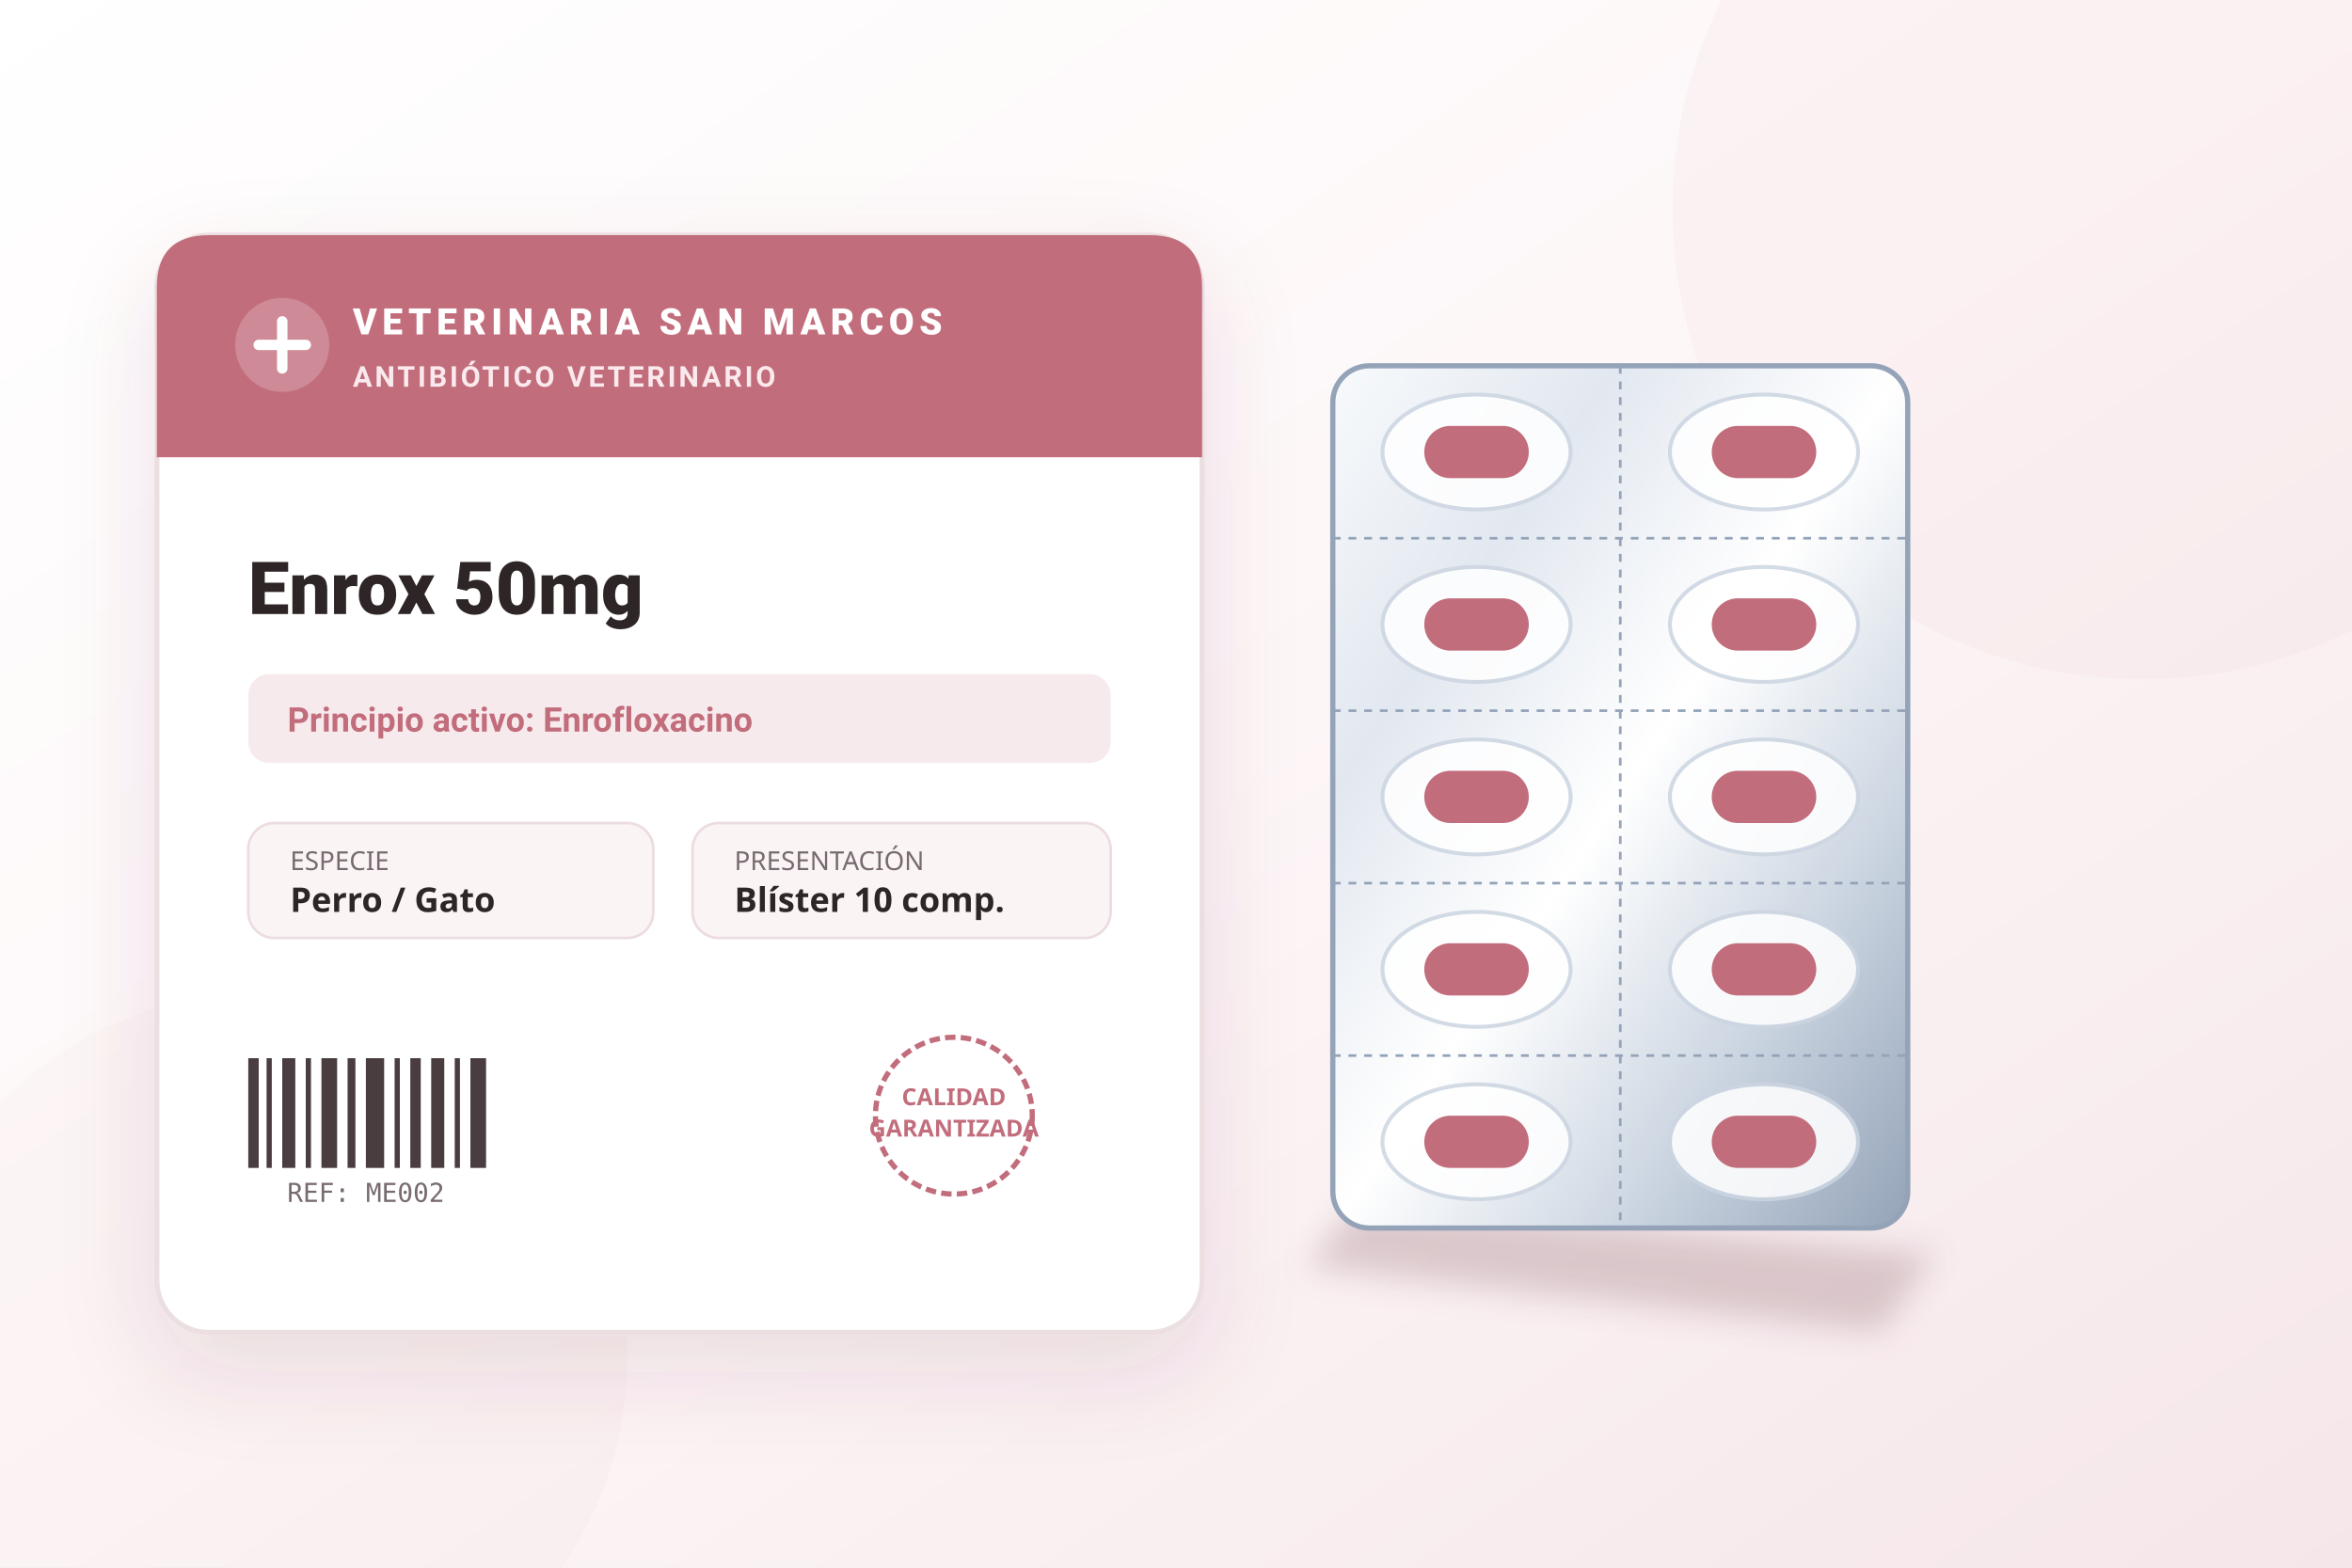
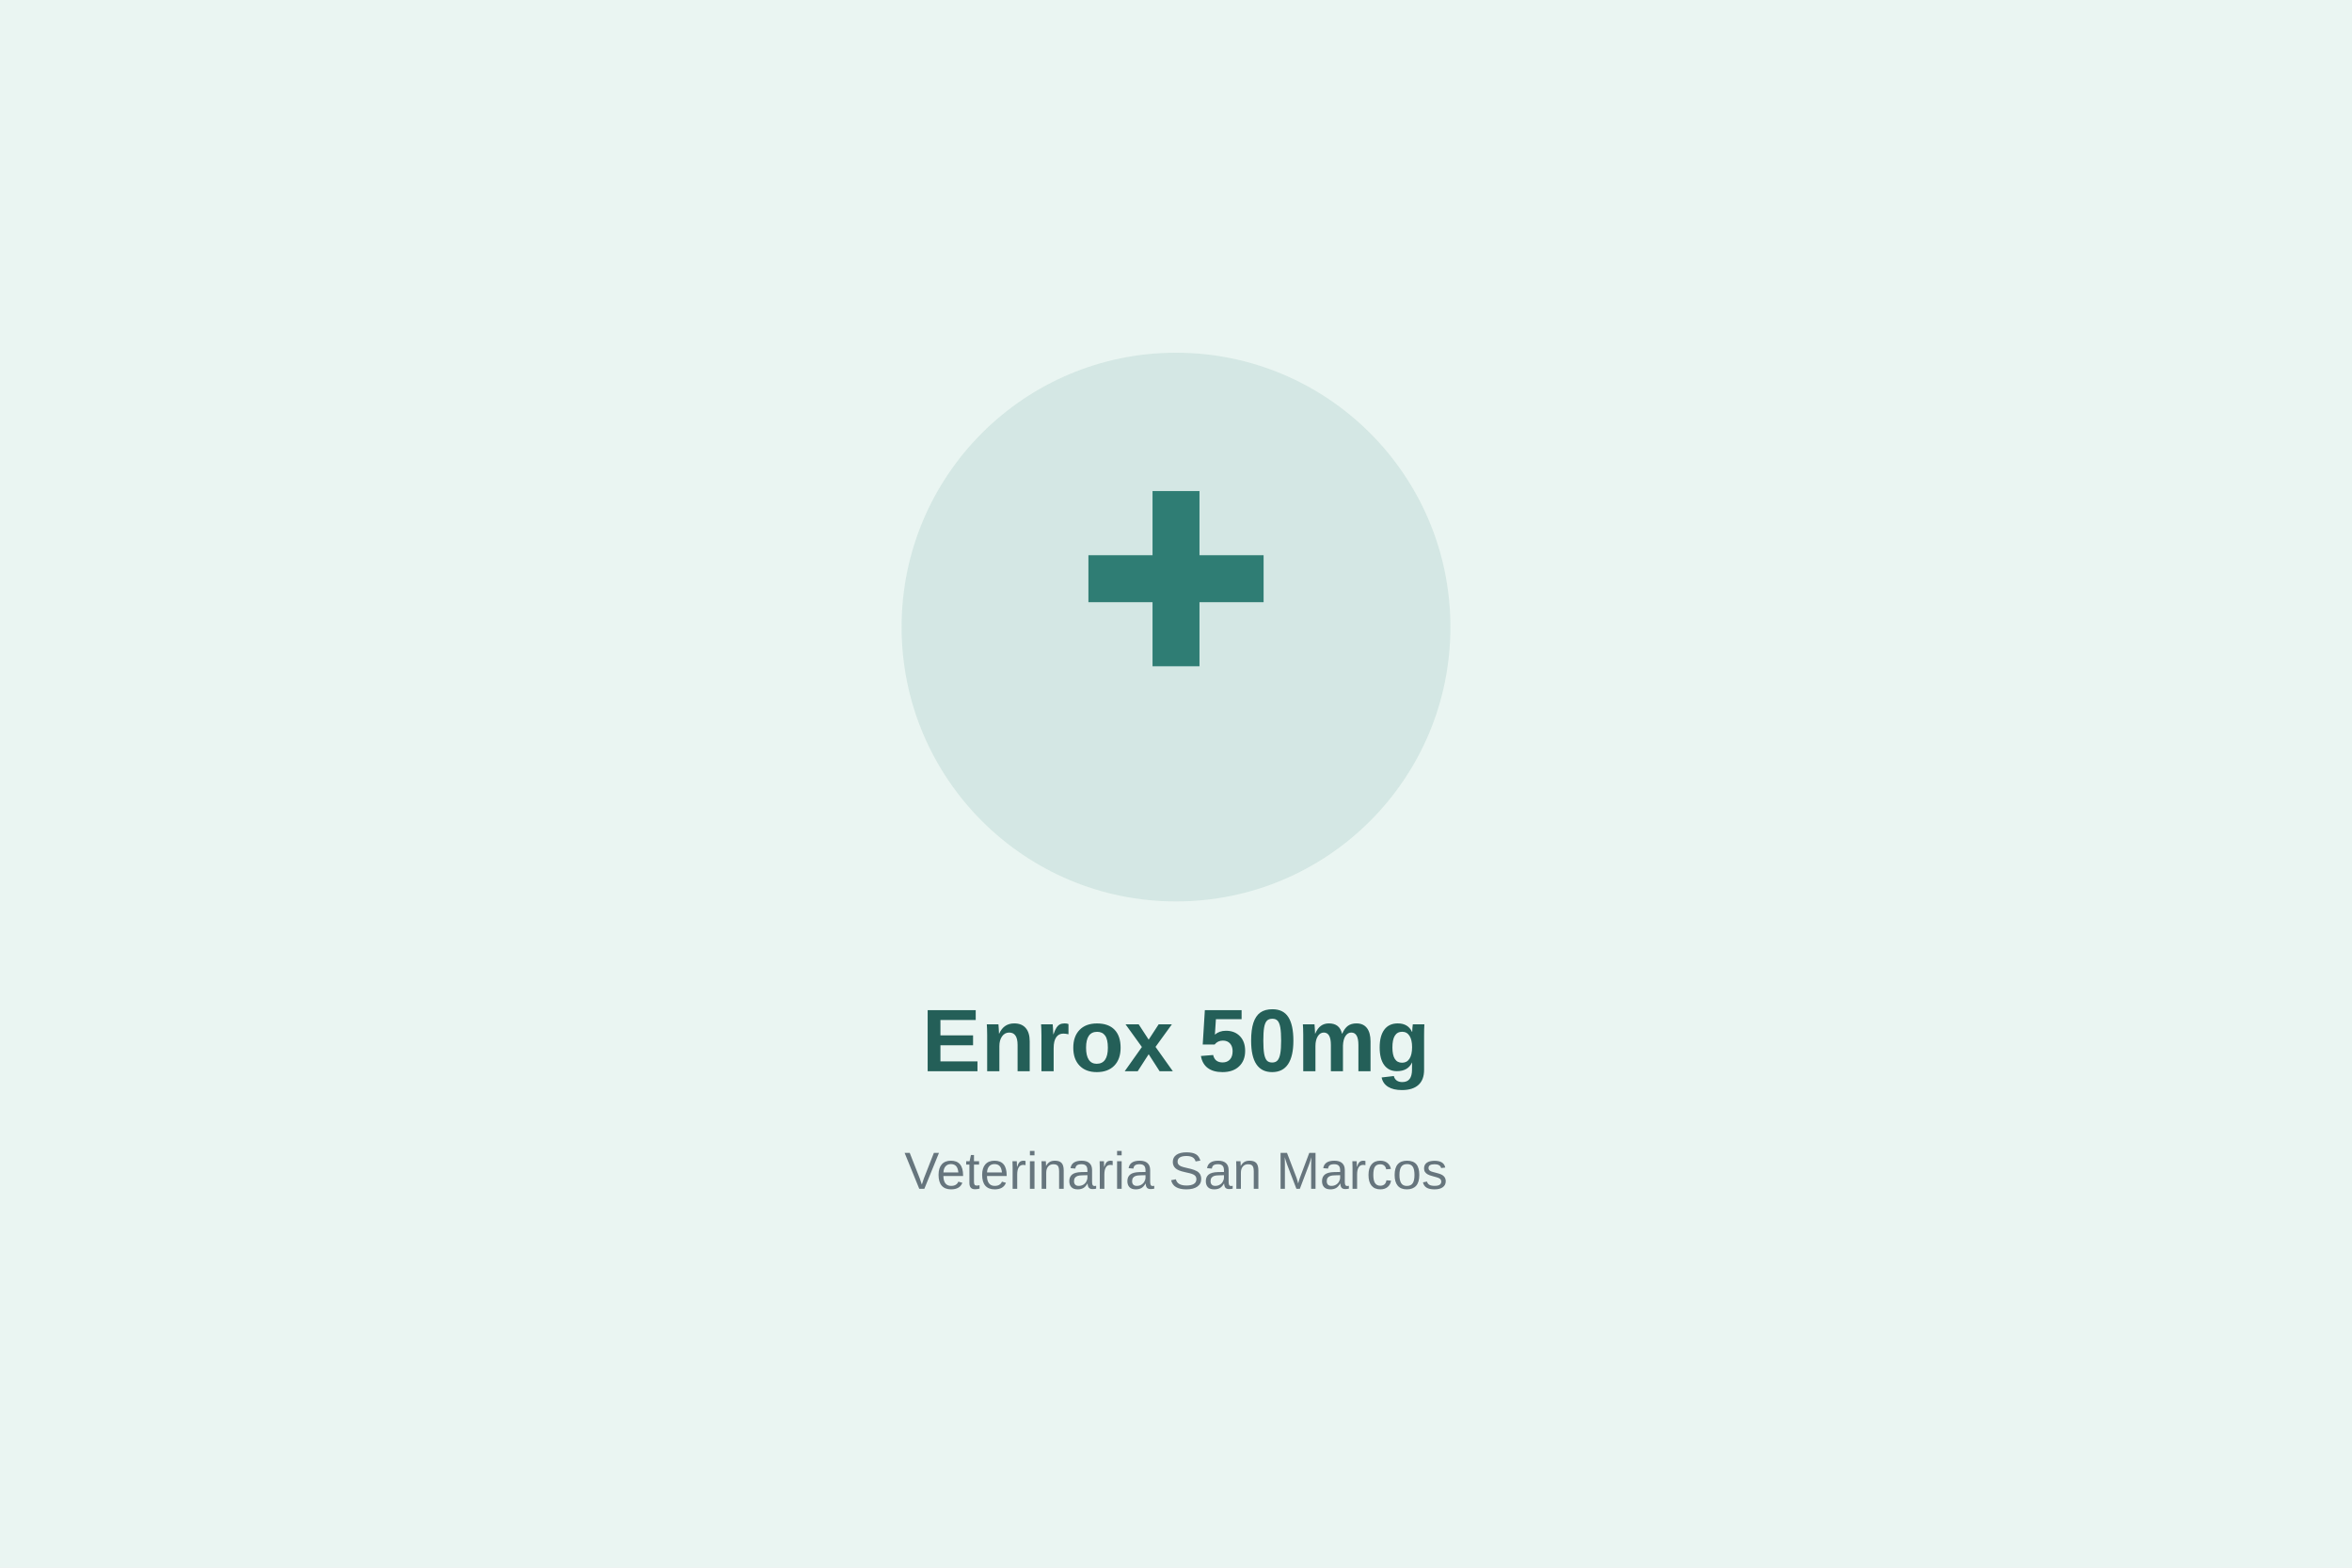
<svg xmlns="http://www.w3.org/2000/svg" width="900" height="600" viewBox="0 0 900 600">
-   <defs>
-     <linearGradient id="bgGrad" x1="0%" y1="0%" x2="100%" y2="100%">
-       <stop offset="0%" stop-color="#ffffff" />
-       <stop offset="50%" stop-color="#fdf6f7" />
-       <stop offset="100%" stop-color="#f5e6e9" />
-     </linearGradient>
-     <filter id="cardShadow" x="-10%" y="-10%" width="130%" height="130%">
-       <feDropShadow dx="0" dy="14" stdDeviation="18" flood-color="#733b47" flood-opacity="0.12" />
-     </filter>
-   </defs>
-   <rect width="900" height="600" fill="url(#bgGrad)" />
-   <circle cx="820" cy="80" r="180" fill="#c26d7c" opacity="0.04" />
-   <circle cx="100" cy="520" r="140" fill="#c26d7c" opacity="0.03" />
-   <g transform="translate(60, 90)" filter="url(#cardShadow)">
-     <rect x="0" y="0" width="400" height="420" rx="20" fill="#ffffff" stroke="#ecdfe2" stroke-width="2" />
-     <path d="M 0,20 Q 0,0 20,0 L 380,0 Q 400,0 400,20 L 400,85 L 0,85 Z" fill="#c26d7c" />
-     <g transform="translate(30, 24)">
-       <circle cx="18" cy="18" r="18" fill="#ffffff" opacity="0.2" />
-       <path d="M18,9 L18,27 M9,18 L27,18" stroke="#ffffff" stroke-width="4" stroke-linecap="round" />
-     </g>
-     <text x="75" y="38" font-family="'Segoe UI', Roboto, sans-serif" font-size="14" font-weight="800" fill="#ffffff" letter-spacing="2">VETERINARIA SAN MARCOS</text>
-     <text x="75" y="58" font-family="'Segoe UI', Roboto, sans-serif" font-size="11" font-weight="600" fill="#faeaed" letter-spacing="1">ANTIBIÓTICO VETERINARIO</text>
-     <text x="35" y="145" font-family="'Segoe UI', Roboto, sans-serif" font-size="28" font-weight="800" fill="#2e2528">Enrox 50mg</text>
-     <rect x="35" y="168" width="330" height="34" rx="8" fill="#f7eaed" />
-     <text x="50" y="190" font-family="'Segoe UI', Roboto, sans-serif" font-size="13" font-weight="600" fill="#c26d7c">Principio activo: Enrofloxacino</text>
-     <g transform="translate(35, 225)">
-       <rect x="0" y="0" width="155" height="44" rx="10" fill="#faf4f5" stroke="#ecdce0" stroke-width="1" />
-       <text x="16" y="18" font-family="'Segoe UI', sans-serif" font-size="10" fill="#786b6f">ESPECIE</text>
-       <text x="16" y="34" font-family="'Segoe UI', sans-serif" font-size="13" font-weight="700" fill="#2e2528">Perro / Gato</text>
-       <rect x="170" y="0" width="160" height="44" rx="10" fill="#faf4f5" stroke="#ecdce0" stroke-width="1" />
-       <text x="186" y="18" font-family="'Segoe UI', sans-serif" font-size="10" fill="#786b6f">PRESENTACIÓN</text>
-       <text x="186" y="34" font-family="'Segoe UI', sans-serif" font-size="13" font-weight="700" fill="#2e2528">Blíster 10 comp.</text>
-     </g>
-     <g transform="translate(35, 305)">
-       <rect x="0" y="10" width="4" height="42" fill="#4a3e41" />
-       <rect x="7" y="10" width="2" height="42" fill="#4a3e41" />
-       <rect x="13" y="10" width="5" height="42" fill="#4a3e41" />
-       <rect x="22" y="10" width="2" height="42" fill="#4a3e41" />
-       <rect x="28" y="10" width="6" height="42" fill="#4a3e41" />
-       <rect x="38" y="10" width="3" height="42" fill="#4a3e41" />
-       <rect x="45" y="10" width="7" height="42" fill="#4a3e41" />
-       <rect x="56" y="10" width="2" height="42" fill="#4a3e41" />
-       <rect x="62" y="10" width="4" height="42" fill="#4a3e41" />
-       <rect x="70" y="10" width="5" height="42" fill="#4a3e41" />
-       <rect x="79" y="10" width="2" height="42" fill="#4a3e41" />
-       <rect x="85" y="10" width="6" height="42" fill="#4a3e41" />
-       <text x="45" y="65" text-anchor="middle" font-family="monospace" font-size="10" fill="#786b6f">REF: ME002</text>
-       <circle cx="270" cy="32" r="30" fill="none" stroke="#c26d7c" stroke-width="2" stroke-dasharray="4,2" />
-       <text x="270" y="28" text-anchor="middle" font-family="'Segoe UI', sans-serif" font-size="9" font-weight="800" fill="#c26d7c">CALIDAD</text>
-       <text x="270" y="40" text-anchor="middle" font-family="'Segoe UI', sans-serif" font-size="9" font-weight="800" fill="#c26d7c">GARANTIZADA</text>
-     </g>
-   </g>
-   <g transform="translate(470, 90)">
-     <polygon points="50,370 270,390 250,420 30,395" fill="#6e3d46" opacity="0.22" filter="blur(6px)" />
-     <defs>
-       <linearGradient id="foilGrad" x1="0%" y1="0%" x2="100%" y2="100%">
-         <stop offset="0%" stop-color="#f8fafc" />
-         <stop offset="25%" stop-color="#e2e8f0" />
-         <stop offset="50%" stop-color="#ffffff" />
-         <stop offset="75%" stop-color="#cbd5e1" />
-         <stop offset="100%" stop-color="#94a3b8" />
-       </linearGradient>
-       <linearGradient id="pillGrad" x1="0%" y1="0%" x2="100%" y2="0%">
-         <stop offset="0%" stop-color="#c26d7c" />
-         <stop offset="50%" stop-color="#ffffff" />
-         <stop offset="100%" stop-color="#8c4b56" />
-       </linearGradient>
-     </defs>
-     <rect x="40" y="50" width="220" height="330" rx="14" fill="url(#foilGrad)" stroke="#94a3b8" stroke-width="2" />
-     <line x1="40" y1="116" x2="260" y2="116" stroke="#94a3b8" stroke-dasharray="3,3" stroke-width="1" />
-     <line x1="40" y1="182" x2="260" y2="182" stroke="#94a3b8" stroke-dasharray="3,3" stroke-width="1" />
-     <line x1="40" y1="248" x2="260" y2="248" stroke="#94a3b8" stroke-dasharray="3,3" stroke-width="1" />
-     <line x1="40" y1="314" x2="260" y2="314" stroke="#94a3b8" stroke-dasharray="3,3" stroke-width="1" />
-     <line x1="150" y1="50" x2="150" y2="380" stroke="#94a3b8" stroke-dasharray="3,3" stroke-width="1" />
-     <ellipse cx="95" cy="83" rx="36" ry="22" fill="#ffffff" opacity="0.85" stroke="#cbd5e1" stroke-width="1.5" />
-     <rect x="75" y="73" width="40" height="20" rx="10" fill="#c26d7c" />
-     <ellipse cx="205" cy="83" rx="36" ry="22" fill="#ffffff" opacity="0.85" stroke="#cbd5e1" stroke-width="1.5" />
-     <rect x="185" y="73" width="40" height="20" rx="10" fill="#c26d7c" />
-     <ellipse cx="95" cy="149" rx="36" ry="22" fill="#ffffff" opacity="0.85" stroke="#cbd5e1" stroke-width="1.5" />
-     <rect x="75" y="139" width="40" height="20" rx="10" fill="#c26d7c" />
-     <ellipse cx="205" cy="149" rx="36" ry="22" fill="#ffffff" opacity="0.85" stroke="#cbd5e1" stroke-width="1.5" />
-     <rect x="185" y="139" width="40" height="20" rx="10" fill="#c26d7c" />
-     <ellipse cx="95" cy="215" rx="36" ry="22" fill="#ffffff" opacity="0.85" stroke="#cbd5e1" stroke-width="1.5" />
-     <rect x="75" y="205" width="40" height="20" rx="10" fill="#c26d7c" />
-     <ellipse cx="205" cy="215" rx="36" ry="22" fill="#ffffff" opacity="0.85" stroke="#cbd5e1" stroke-width="1.5" />
-     <rect x="185" y="205" width="40" height="20" rx="10" fill="#c26d7c" />
-     <ellipse cx="95" cy="281" rx="36" ry="22" fill="#ffffff" opacity="0.85" stroke="#cbd5e1" stroke-width="1.5" />
-     <rect x="75" y="271" width="40" height="20" rx="10" fill="#c26d7c" />
-     <ellipse cx="205" cy="281" rx="36" ry="22" fill="#ffffff" opacity="0.85" stroke="#cbd5e1" stroke-width="1.5" />
-     <rect x="185" y="271" width="40" height="20" rx="10" fill="#c26d7c" />
-     <ellipse cx="95" cy="347" rx="36" ry="22" fill="#ffffff" opacity="0.85" stroke="#cbd5e1" stroke-width="1.5" />
-     <rect x="75" y="337" width="40" height="20" rx="10" fill="#c26d7c" />
-     <ellipse cx="205" cy="347" rx="36" ry="22" fill="#ffffff" opacity="0.85" stroke="#cbd5e1" stroke-width="1.5" />
-     <rect x="185" y="337" width="40" height="20" rx="10" fill="#c26d7c" />
-   </g>
+   <rect width="900" height="600" fill="#eaf5f2" />
+   <circle cx="450" cy="240" r="105" fill="#2f7d74" opacity=".12" />
+   <text x="450" y="255" text-anchor="middle" font-family="Arial, sans-serif" font-size="92" fill="#2f7d74">✚</text>
+   <text x="450" y="410" text-anchor="middle" font-family="Arial, sans-serif" font-size="34" font-weight="700" fill="#245f58">Enrox 50mg</text>
+   <text x="450" y="455" text-anchor="middle" font-family="Arial, sans-serif" font-size="20" fill="#66757d">Veterinaria San Marcos</text>
</svg>
